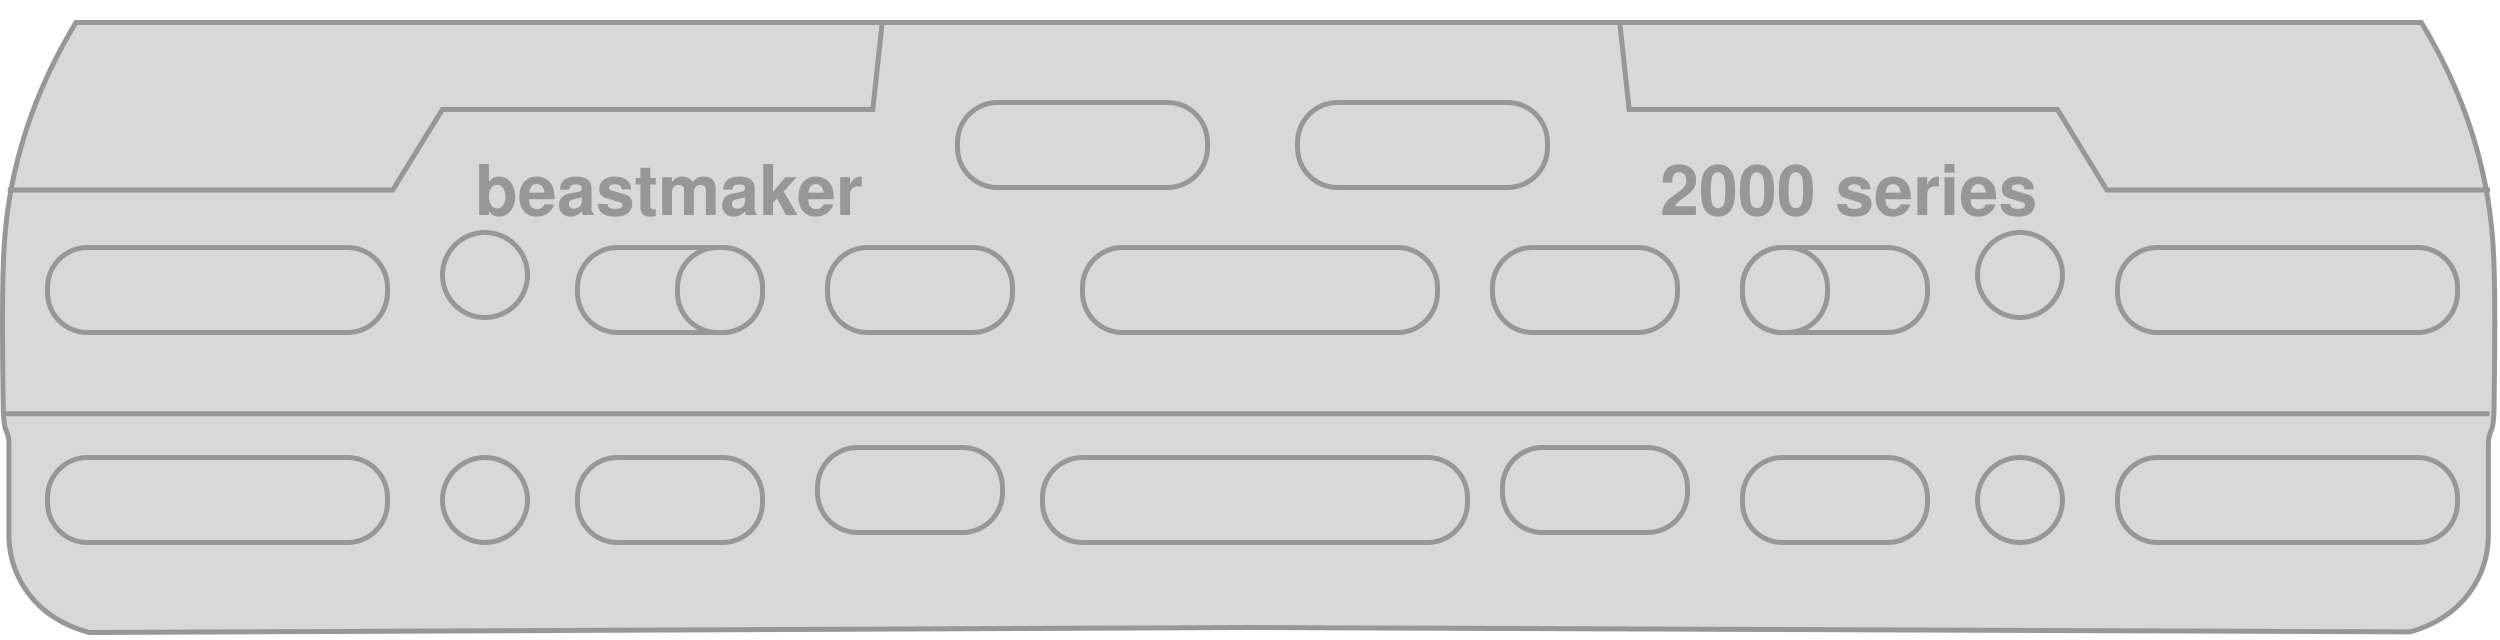
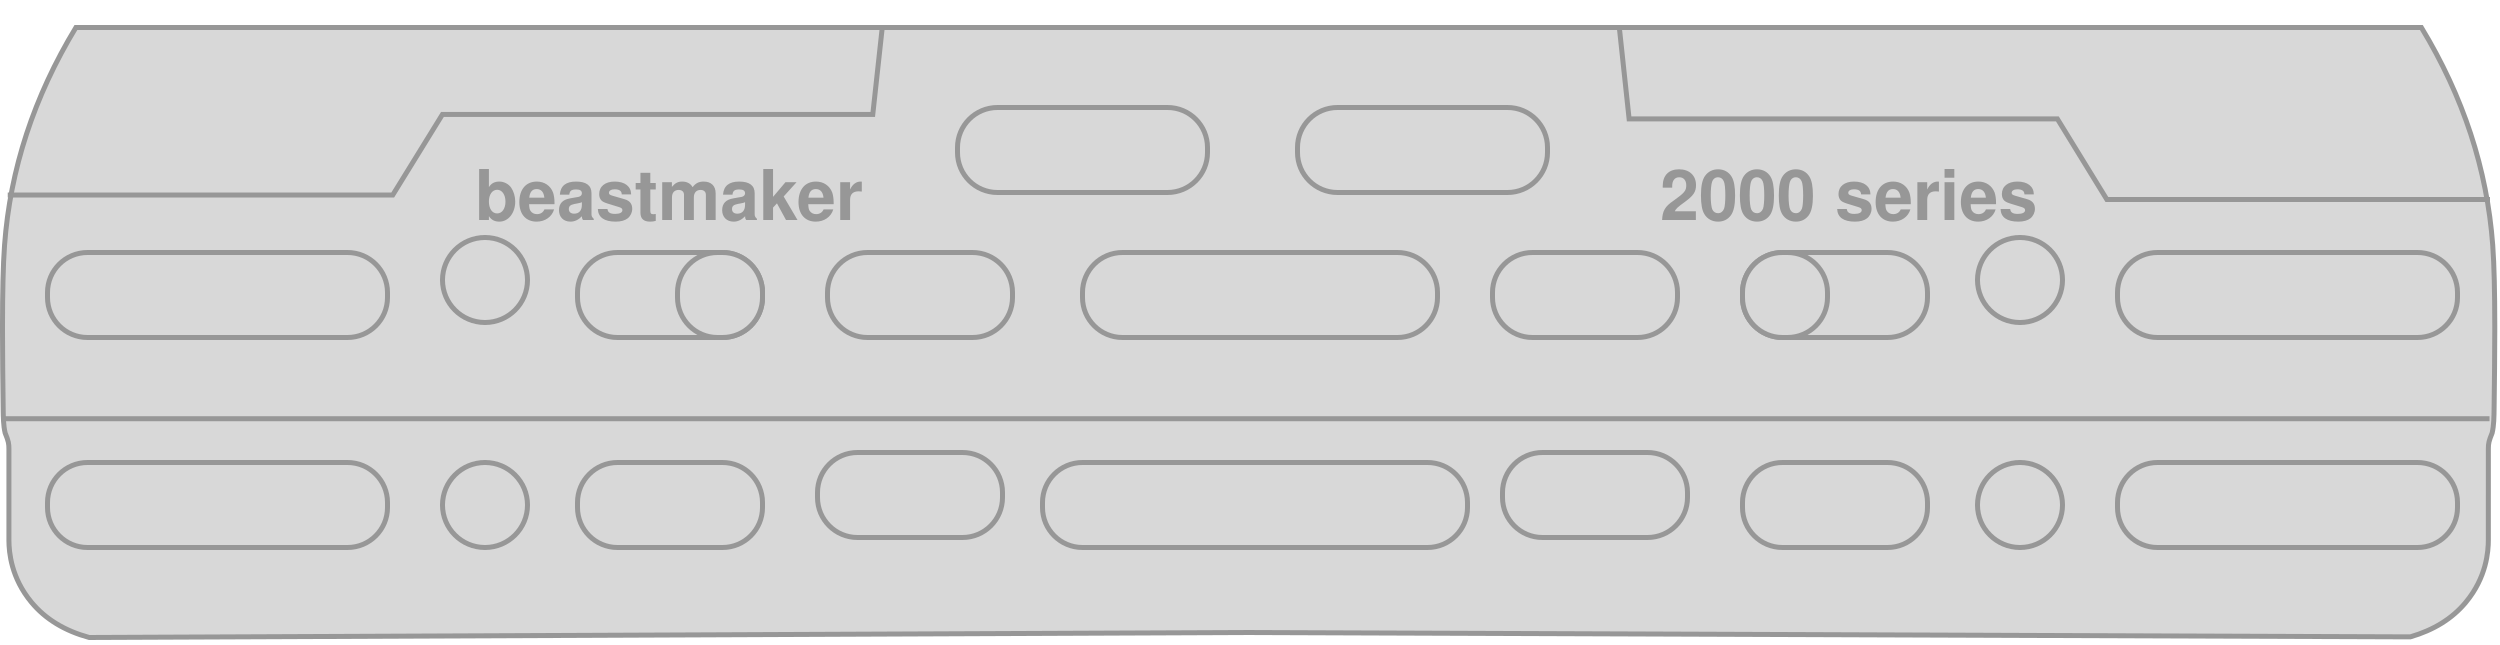
- <svg xmlns="http://www.w3.org/2000/svg" width="500px" height="128px" viewBox="0 0 500 128" version="1.1">
+ <svg xmlns="http://www.w3.org/2000/svg" width="500px" height="129px" viewBox="0 0 500 129" version="1.1">
  <g id="Page-1" stroke="none" stroke-width="1" fill="none" fill-rule="evenodd">
-     <g id="board" transform="translate(0.000145, -0.96875)">
+     <g id="board" transform="translate(0.000145, 0.03125)">
      <path d="M484.273,5.469 C492.666,19.321 497.424,33.832 498.544,49.006 C498.841,53.033 498.946,58.6 498.953,64.897 L498.953,64.897 L498.953,66.26 C498.948,71.068 498.891,76.254 498.821,81.477 C498.798,83.35 498.781,85.066 498.427,86.561 C497.765,88.181 497.678,88.651 497.669,89.68 L497.669,89.68 L497.668,107.969 C497.668,110.212 497.322,115.427 493.145,120.448 C490.448,123.69 486.75,125.985 482.063,127.342 L482.063,127.342 L249.725,126.471 L17.839,127.468 C12.937,126.128 9.09,123.792 6.308,120.448 C2.217,115.529 1.801,110.425 1.785,108.113 L1.785,108.113 L1.785,89.857 C1.785,88.698 1.726,88.273 1.026,86.56 C0.673,85.067 0.656,83.357 0.636,81.784 C0.562,76.254 0.505,71.068 0.5,66.261 L0.5,66.261 L0.5,64.898 C0.507,58.6 0.613,53.033 0.91,49.006 C2.029,33.832 6.787,19.321 15.18,5.469 L15.18,5.469 Z" id="Combined-Shape" stroke="#979797" fill="#D8D8D8" />
      <path d="" id="Path" stroke="#979797" />
      <line x1="0.549" y1="83.714" x2="497.905" y2="83.714" id="Path-2" stroke="#979797" />
-       <polyline id="Path-3" stroke="#979797" points="176.387 5.969 174.555 22.85 88.488 22.85 78.546 38.969 1.549 38.969" />
-       <polyline id="Path-3" stroke="#979797" transform="translate(410.9999, 22.46875) scale(-1, 1) translate(-410.9999, -22.46875) " points="498 5.969 496.177 22.85 410.522 22.85 400.628 38.969 324 38.969" />
+       <polyline id="Path-3" stroke="#979797" points="176.455 5.436 174.555 22.85 88.488 22.85 78.546 38.969 1.549 38.969" />
+       <polyline id="Path-3" stroke="#979797" transform="translate(410.9329, 22.68441) scale(-1, 1) translate(-410.9329, -22.68441) " points="498 5.5 496.043 23.75 410.388 23.75 400.494 39.869 323.866 39.869" />
      <g id="left" transform="translate(8.999855, 20.96875)" fill="#D8D8D8" stroke="#979797">
        <g id="bottom" transform="translate(0, 69)">
          <rect id="9" x="154.5" y="0.5" width="37" height="17" rx="8" />
          <rect id="8" x="106.5" y="2.5" width="37" height="17" rx="8" />
          <circle id="7" cx="88" cy="11" r="8.5" />
          <rect id="6" x="0.5" y="2.5" width="68" height="17" rx="8" />
        </g>
        <g id="top">
          <rect id="5" x="156.5" y="29.5" width="37" height="17" rx="8" />
          <rect id="4" x="106.5" y="29.5" width="37" height="17" rx="8" />
          <circle id="3" cx="88" cy="35" r="8.5" />
          <rect id="2" x="0.5" y="29.5" width="68" height="17" rx="8" />
          <rect id="1" x="182.5" y="0.5" width="50" height="17" rx="8" />
          <rect id="21" x="126.5" y="29.5" width="17" height="17" rx="8" />
        </g>
      </g>
      <g id="center" transform="translate(207.9999, 49.96875)" fill="#D8D8D8" stroke="#979797">
        <rect id="11" x="0.5" y="42.5" width="85" height="17" rx="8" />
        <rect id="10" x="8.5" y="0.5" width="71" height="17" rx="8" />
      </g>
      <g id="right" transform="translate(375.4999, 65.46875) scale(-1, 1) translate(-375.4999, -65.46875) translate(258.9999, 20.96875)" fill="#D8D8D8" stroke="#979797">
        <g id="bottom" transform="translate(0, 69)">
          <rect id="20" x="0.5" y="2.5" width="68" height="17" rx="8" />
          <circle id="19" cx="88" cy="11" r="8.5" />
          <rect id="18" x="106.5" y="2.5" width="37" height="17" rx="8" />
          <rect id="17" x="154.5" y="0.5" width="37" height="17" rx="8" />
        </g>
        <g id="top">
          <rect id="16" x="0.5" y="29.5" width="68" height="17" rx="8" />
          <circle id="15" cx="88" cy="35" r="8.5" />
          <rect id="14" x="106.5" y="29.5" width="37" height="17" rx="8" />
          <rect id="13" x="156.5" y="29.5" width="37" height="17" rx="8" />
          <rect id="12" x="182.5" y="0.5" width="50" height="17" rx="8" />
          <rect id="22" x="126.5" y="29.5" width="17" height="17" rx="8" />
        </g>
      </g>
+       <g id="top" transform="translate(2.246681, 5.435547)">
+         <path d="M481.573,34.433 L491.467,18.315 L495.153,0 L418.764,0 C414.4,8.068 411.482,14.012 410.008,17.832 C408.278,22.093 406.79,27.627 405.545,34.433 L481.573,34.433 Z" id="27" transform="translate(450.3488, 17.2166) scale(-1, 1) translate(-450.3488, -17.2166) " />
+         <polygon id="26" points="405.545 0 321.619 0.065 323.576 18.315 409.231 18.315" />
+         <polygon id="25" points="321.753 0.069 174.208 0.069 173.021 10.944 322.892 10.944" />
+         <polygon id="24" points="174.208 0.069 89.205 0 86.384 17.415 172.308 17.415" />
+         <path d="M76.299,33.533 L86.393,17.033 L89.205,0 L12.94,0 C9.226,6.536 6.632,11.714 5.158,15.533 C3.684,19.353 1.965,25.353 0,33.533 L76.299,33.533 Z" id="23" />
+       </g>
      <text id="beastmaker" fill="#979797" fill-rule="nonzero" font-family="Helvetica-Bold, Helvetica" font-size="14" font-weight="bold" line-spacing="14">
        <tspan x="95" y="43.969">beastmaker</tspan>
      </text>
      <text id="2000-series" fill="#979797" fill-rule="nonzero" font-family="Helvetica-Bold, Helvetica" font-size="14" font-weight="bold" line-spacing="14">
        <tspan x="332" y="43.969">2000 series</tspan>
      </text>
    </g>
  </g>
</svg>
